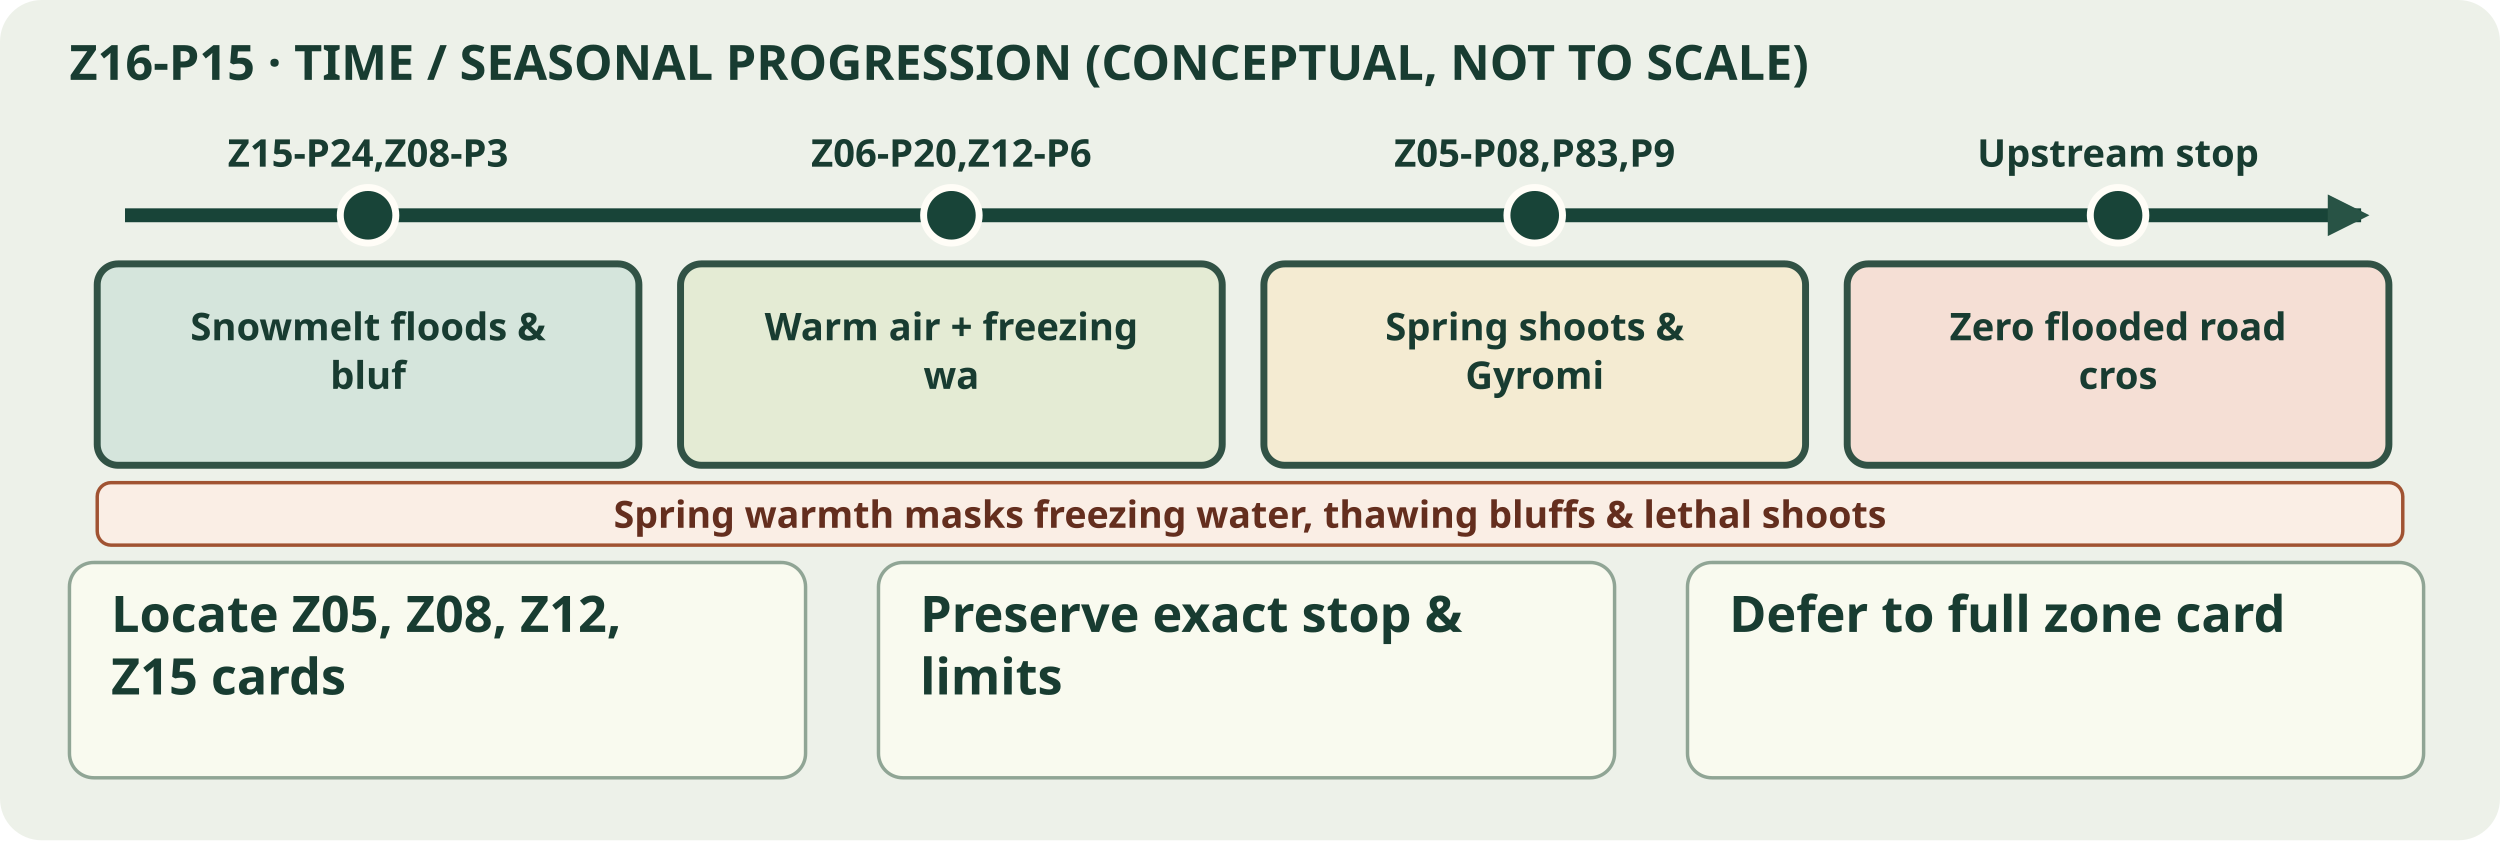
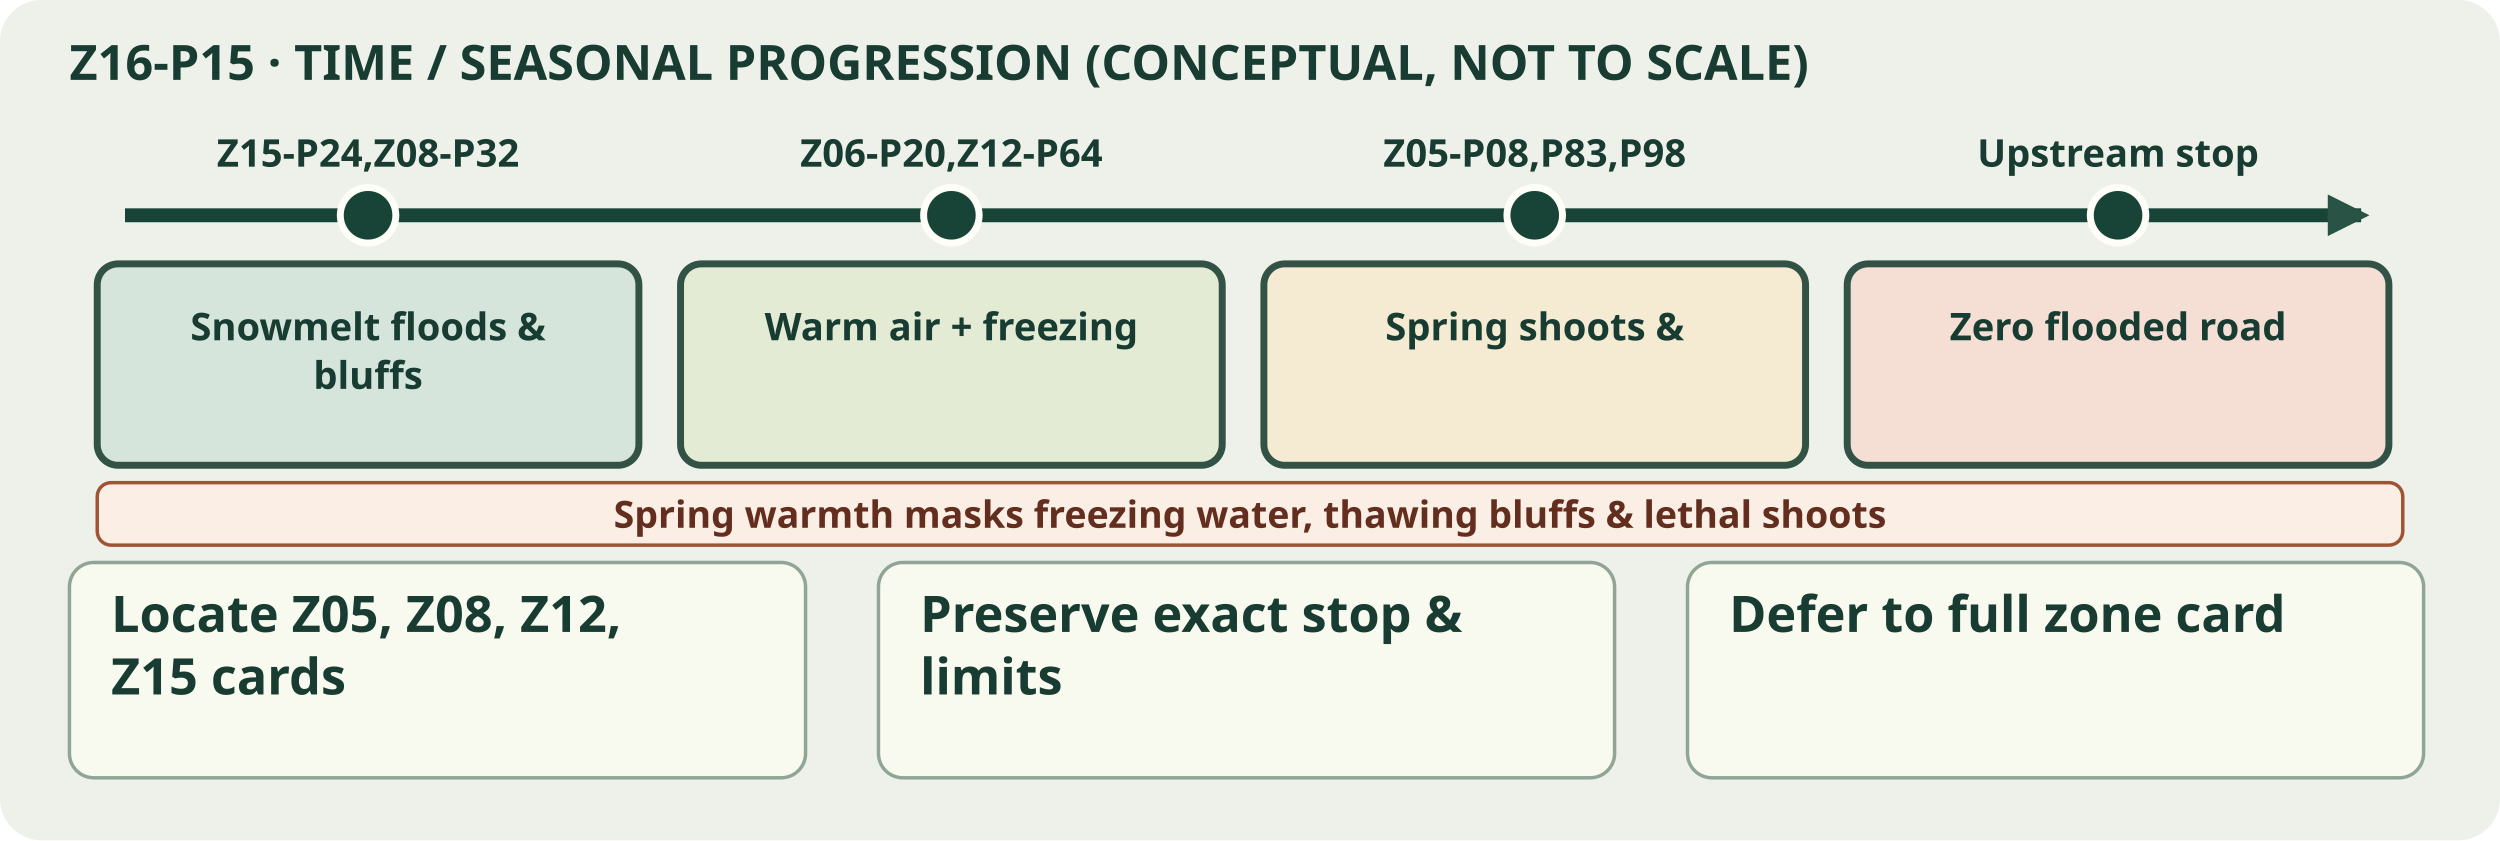
<svg xmlns="http://www.w3.org/2000/svg" viewBox="0 0 720 242" role="img" aria-labelledby="title desc">
  <defs>
    <marker id="arrow" viewBox="0 0 10 10" markerWidth="3" markerHeight="3" refX="8" refY="5" orient="auto">
      <path d="M0 0L10 5 0 10Z" fill="#285345" />
    </marker>
  </defs>
  <rect width="720" height="242" rx="12" fill="#edf1e9" />
  <g font-family="system-ui,sans-serif" font-size="14.5" font-weight="650" fill="#183c31">
    <text x="20" y="23" font-size="14" font-weight="700" fill="#183c31" text-anchor="start">Z16-P15 · TIME / SEASONAL PROGRESSION (CONCEPTUAL, NOT TO SCALE)</text>
    <g id="seasonal-timeline-z16_s15-artwork">
      <path d="M36 62h644" stroke="#184438" stroke-width="4" marker-end="url(#arrow)" />
      <circle cx="106.0" cy="62" r="8" fill="#184438" stroke="#fffdf7" stroke-width="2" />
-       <text x="106.0" y="48" font-size="11" font-weight="650" fill="#183c31" text-anchor="middle">Z15-P24,Z08-P3</text>
+       <text x="106.0" y="48" font-size="11" font-weight="650" fill="#183c31" text-anchor="middle">Z15-P24,Z08-P32</text>
      <rect x="28" y="76" width="156" height="58" rx="6" fill="#d5e5dc" stroke="#315245" stroke-width="2" />
      <text x="106.0" y="98" font-size="11" font-weight="650" fill="#183c31" text-anchor="middle">Snowmelt floods &amp;</text>
-       <text x="106.0" y="112" font-size="11" font-weight="650" fill="#183c31" text-anchor="middle">bluf</text>
+       <text x="106.0" y="112" font-size="11" font-weight="650" fill="#183c31" text-anchor="middle">bluffs</text>
      <circle cx="274.0" cy="62" r="8" fill="#184438" stroke="#fffdf7" stroke-width="2" />
-       <text x="274.0" y="48" font-size="11" font-weight="650" fill="#183c31" text-anchor="middle">Z06-P20,Z12-P6</text>
+       <text x="274.0" y="48" font-size="11" font-weight="650" fill="#183c31" text-anchor="middle">Z06-P20,Z12-P64</text>
      <rect x="196" y="76" width="156" height="58" rx="6" fill="#e4ebd4" stroke="#315245" stroke-width="2" />
      <text x="274.0" y="98" font-size="11" font-weight="650" fill="#183c31" text-anchor="middle">Warm air + freezing</text>
-       <text x="274.0" y="112" font-size="11" font-weight="650" fill="#183c31" text-anchor="middle">wa</text>
      <circle cx="442.0" cy="62" r="8" fill="#184438" stroke="#fffdf7" stroke-width="2" />
-       <text x="442.0" y="48" font-size="11" font-weight="650" fill="#183c31" text-anchor="middle">Z05-P08,P83,P9</text>
+       <text x="442.0" y="48" font-size="11" font-weight="650" fill="#183c31" text-anchor="middle">Z05-P08,P83,P98</text>
      <rect x="364" y="76" width="156" height="58" rx="6" fill="#f4ebd2" stroke="#315245" stroke-width="2" />
      <text x="442.0" y="98" font-size="11" font-weight="650" fill="#183c31" text-anchor="middle">Spring shoots &amp;</text>
-       <text x="442.0" y="112" font-size="11" font-weight="650" fill="#183c31" text-anchor="middle">Gyromi</text>
      <circle cx="610.0" cy="62" r="8" fill="#184438" stroke="#fffdf7" stroke-width="2" />
      <text x="610.0" y="48" font-size="11" font-weight="650" fill="#183c31" text-anchor="middle">Upstream stop</text>
      <rect x="532" y="76" width="156" height="58" rx="6" fill="#f5dfd5" stroke="#315245" stroke-width="2" />
      <text x="610.0" y="98" font-size="11" font-weight="650" fill="#183c31" text-anchor="middle">Zero flooded road</text>
-       <text x="610.0" y="112" font-size="11" font-weight="650" fill="#183c31" text-anchor="middle">cros</text>
      <rect x="28" y="139" width="664" height="18" rx="4" fill="#faeee5" stroke="#a05332" />
      <text x="360" y="152" font-size="10.8" font-weight="650" fill="#642e1e" text-anchor="middle">Spring warmth masks freezing water, thawing bluffs &amp; lethal shoots</text>
    </g>
    <g id="stage-panels">
      <rect x="20" y="162" width="212" height="62" rx="7" fill="#f9faef" stroke="#90a595" />
      <text x="32" y="182" font-size="14.5" font-weight="650" fill="#183c31" text-anchor="start">Locate Z05, Z08, Z12,</text>
      <text x="32" y="200" font-size="14.5" font-weight="650" fill="#183c31" text-anchor="start">Z15 cards</text>
      <rect x="253" y="162" width="212" height="62" rx="7" fill="#f9faef" stroke="#90a595" />
      <text x="265" y="182" font-size="14.5" font-weight="650" fill="#183c31" text-anchor="start">Preserve exact stop &amp;</text>
      <text x="265" y="200" font-size="14.5" font-weight="650" fill="#183c31" text-anchor="start">limits</text>
      <rect x="486" y="162" width="212" height="62" rx="7" fill="#f9faef" stroke="#90a595" />
      <text x="498" y="182" font-size="14.5" font-weight="650" fill="#183c31" text-anchor="start">Defer to full zone card</text>
    </g>
  </g>
</svg>
